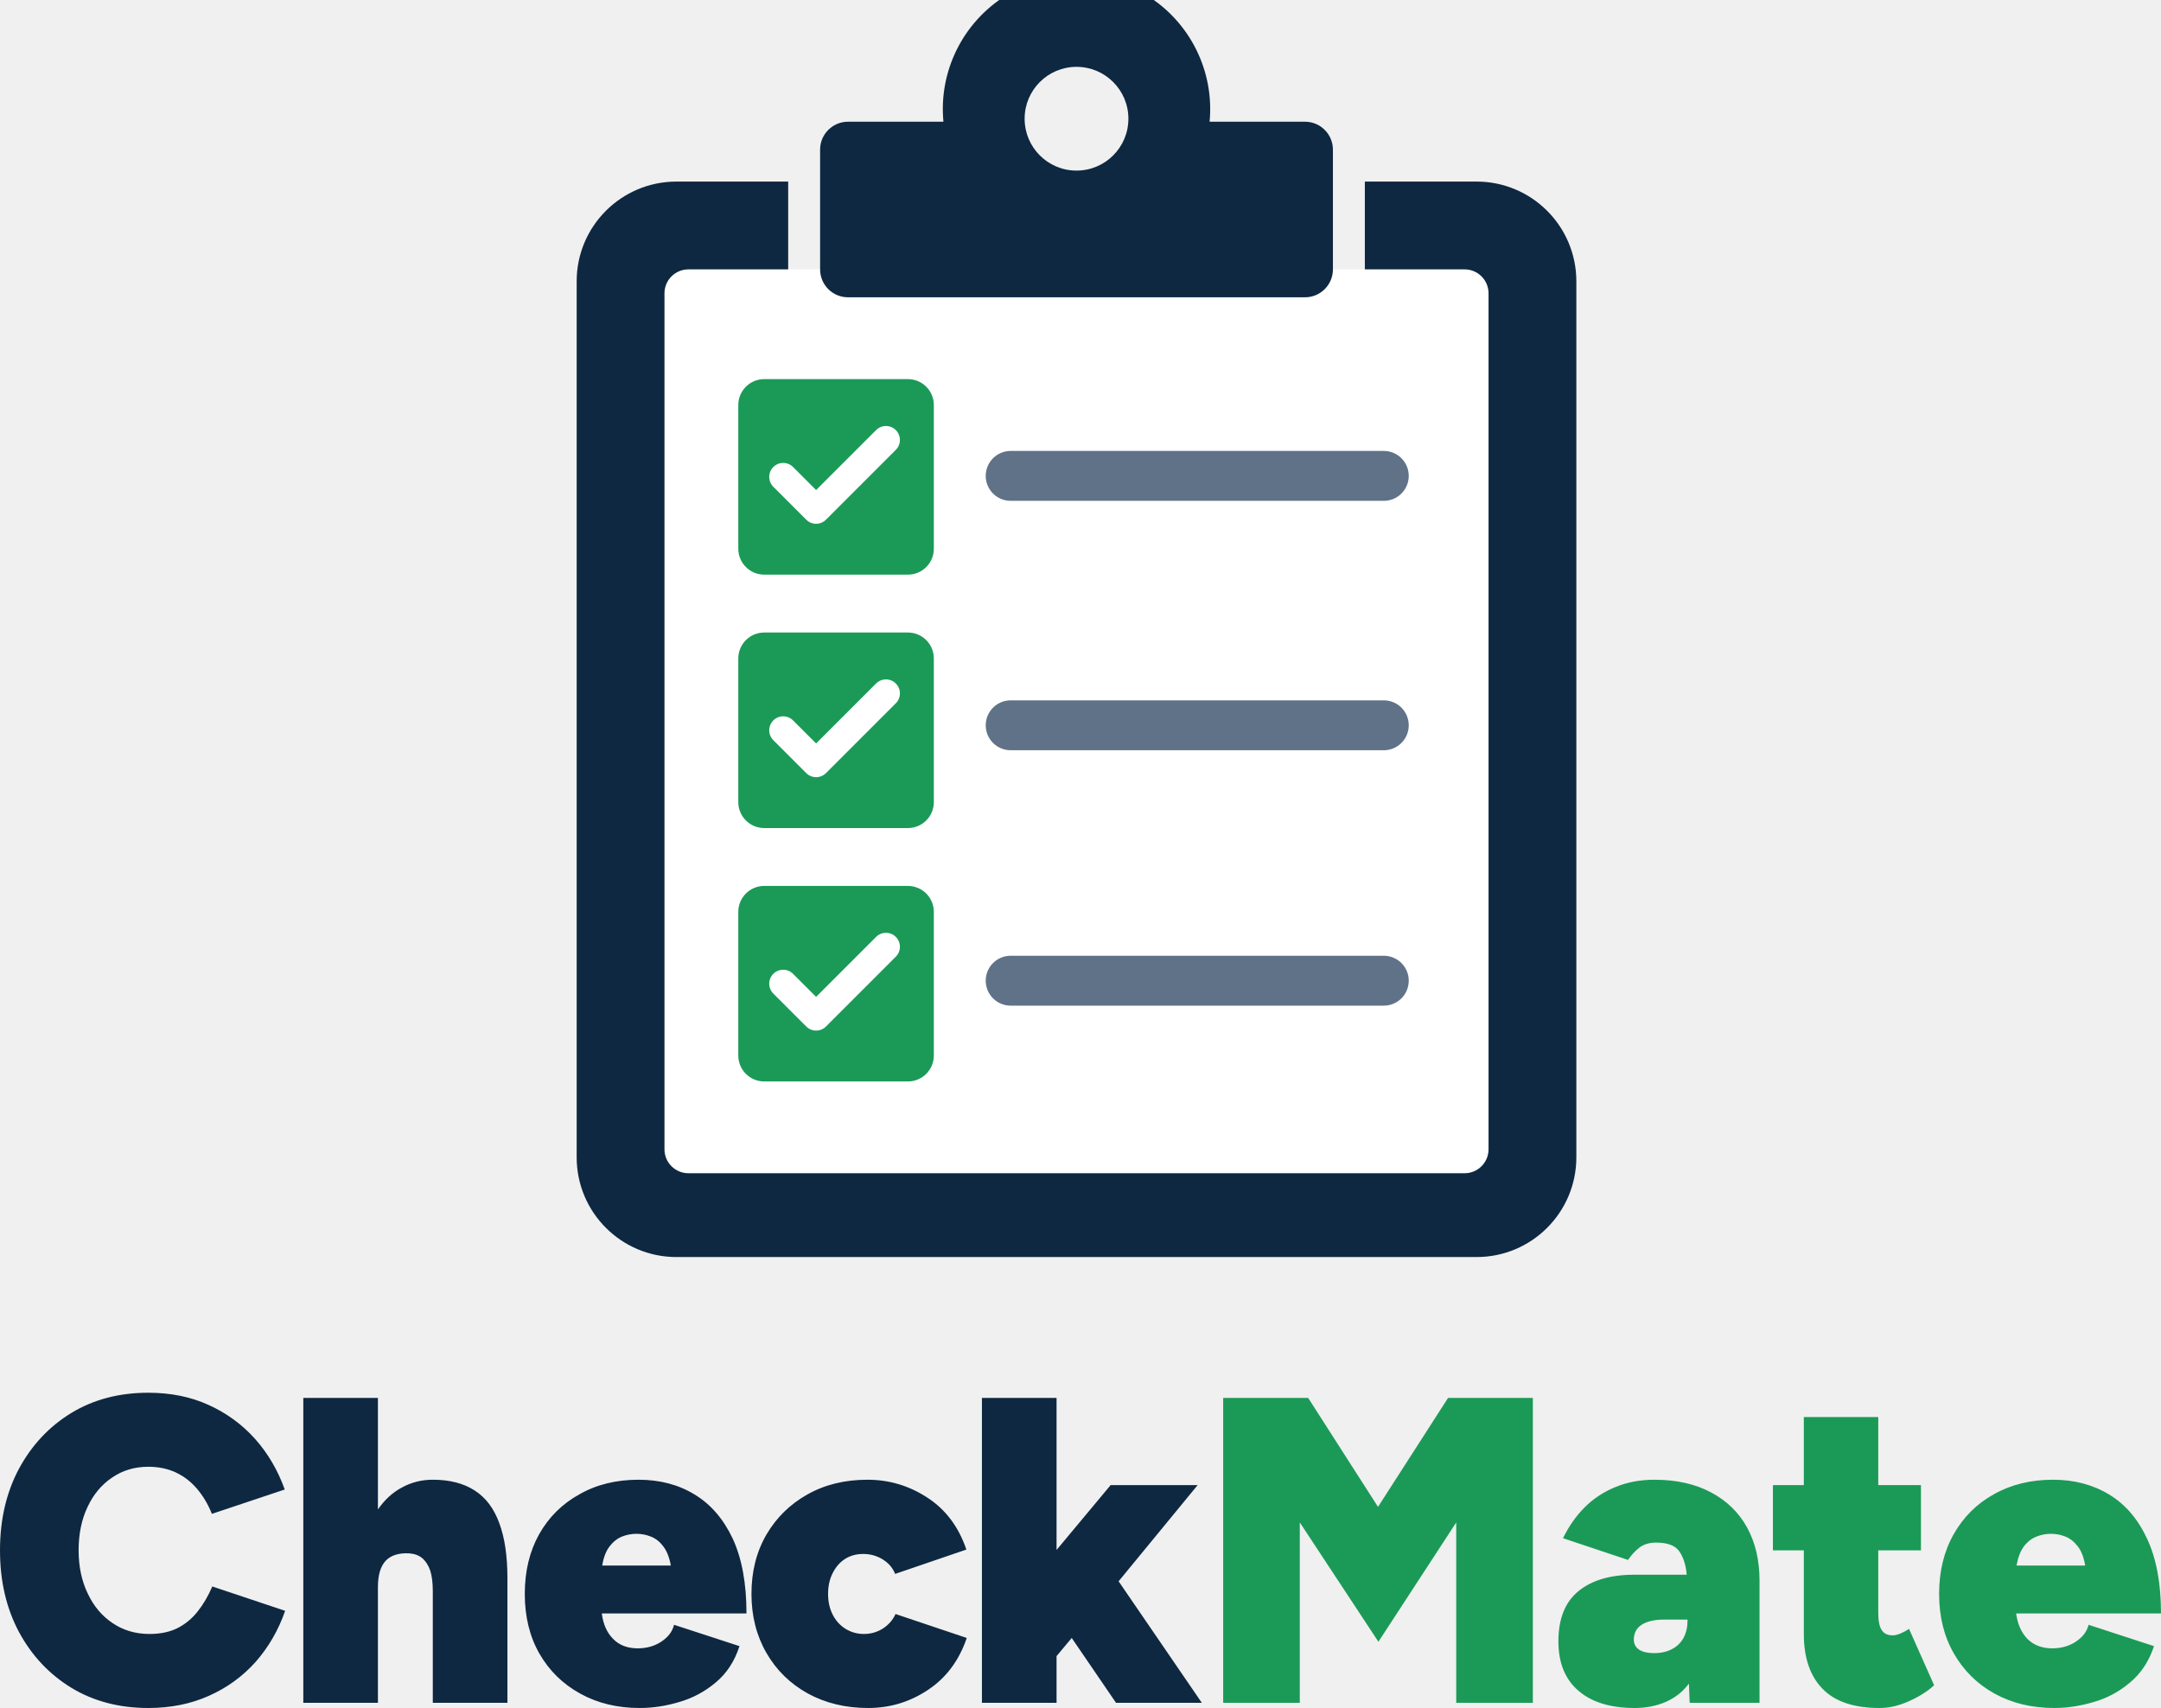
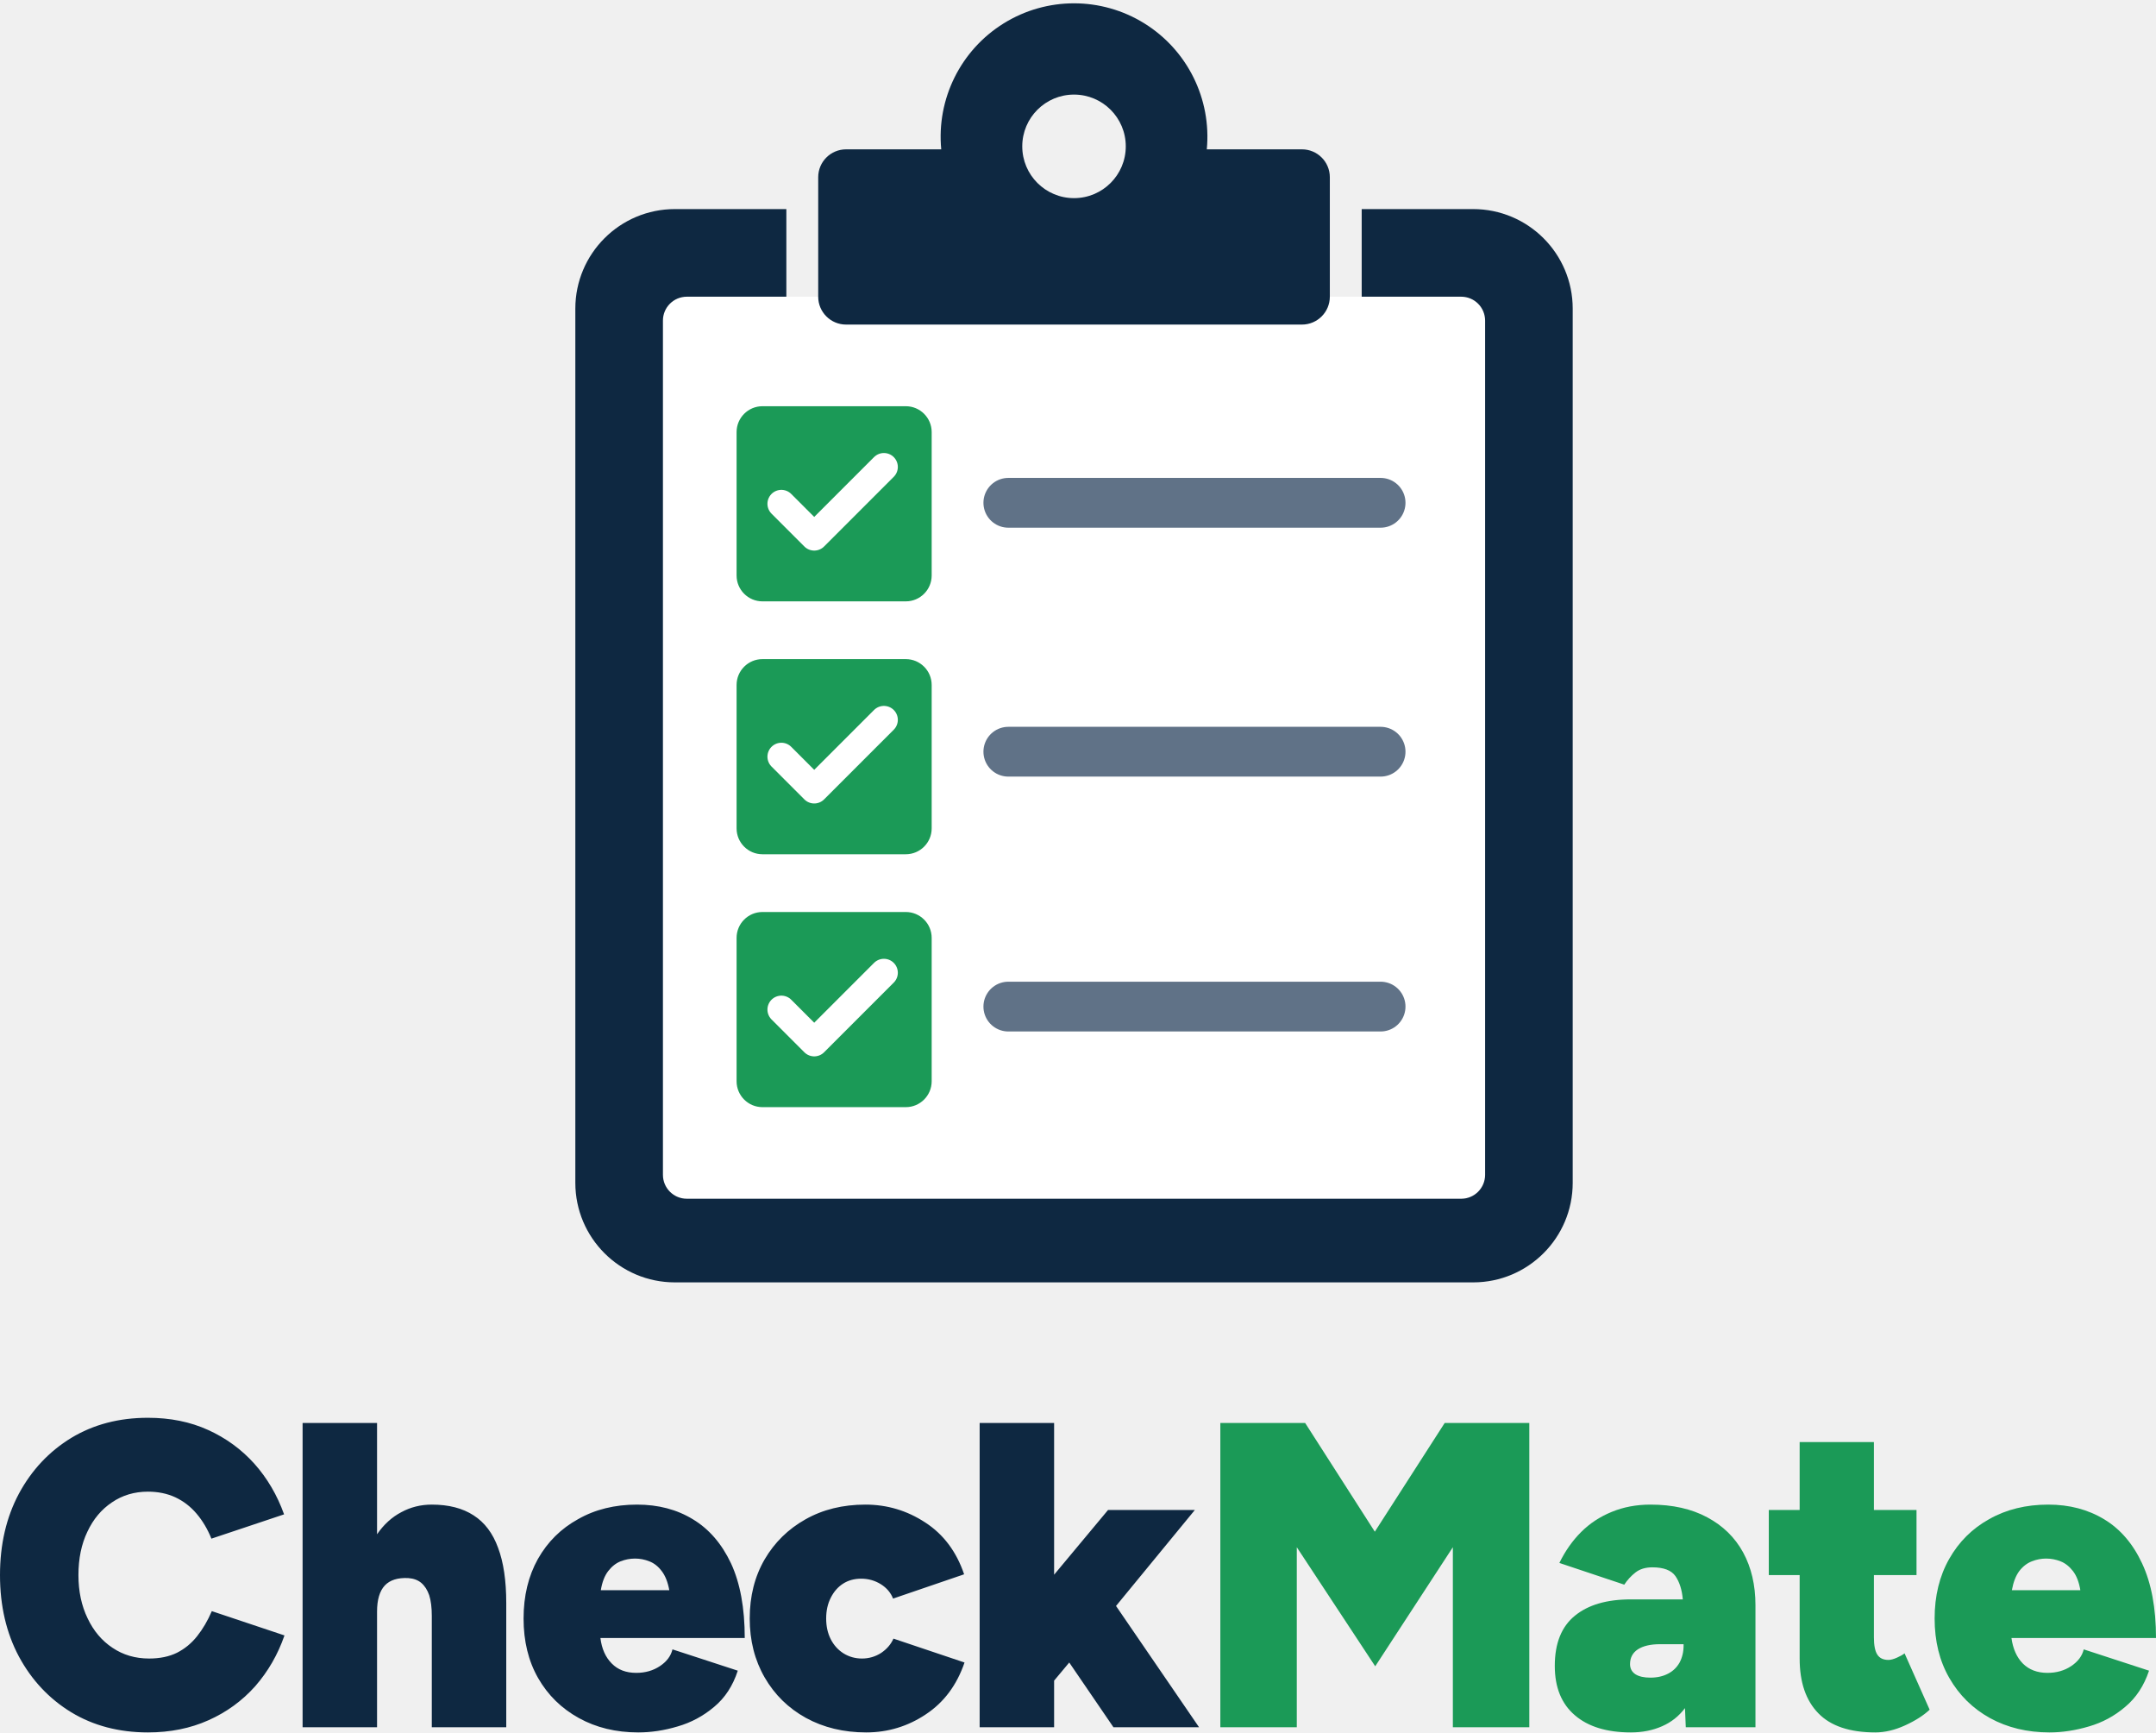
- <svg xmlns="http://www.w3.org/2000/svg" viewBox="87 160 1083 856" role="img" aria-label="CheckMate">
+ <svg xmlns="http://www.w3.org/2000/svg" viewBox="87 146 1083 870" role="img" aria-label="CheckMate">
  <mask id="cm-gap">
    <rect x="370" y="150" width="520" height="650" fill="#fff" />
    <rect x="482" y="240" width="289" height="60" fill="#000" />
  </mask>
  <path d="M432 295H821A12 12 0 0 1 833 307V736A12 12 0 0 1 821 748H432A12 12 0 0 1 420 736V307A12 12 0 0 1 432 295Z" fill="#fff" />
  <path d="M426 251H827A50 50 0 0 1 877 301V740A50 50 0 0 1 827 790H426A50 50 0 0 1 376 740V301A50 50 0 0 1 426 251ZM432 295H821A12 12 0 0 1 833 307V736A12 12 0 0 1 821 748H432A12 12 0 0 1 420 736V307A12 12 0 0 1 432 295Z" fill="#0e2841" fill-rule="evenodd" mask="url(#cm-gap)" />
  <path d="M512 221H559.8A67 67 0 1 1 693.2 221H741A14 14 0 0 1 755 235V295A14 14 0 0 1 741 309H512A14 14 0 0 1 498 295V235A14 14 0 0 1 512 221ZM626.5 193.5A26 26 0 0 0 626.5 245.5A26 26 0 0 0 626.5 193.5Z" fill="#0e2841" fill-rule="evenodd" />
  <rect x="457" y="350" width="98" height="98" rx="13" fill="#1b9a57" />
  <rect x="457" y="477" width="98" height="98" rx="13" fill="#1b9a57" />
  <rect x="457" y="604" width="98" height="98" rx="13" fill="#1b9a57" />
  <path d="M479.5 399L496 415.5L531 380.5M479.5 526L496 542.5L531 507.5M479.5 653L496 669.5L531 634.5" fill="none" stroke="#fff" stroke-width="14" stroke-linecap="round" stroke-linejoin="round" />
  <path d="M593.5 398.5H780.5M593.5 523.5H780.5M593.5 651.5H780.5" stroke="#607287" stroke-width="25" stroke-linecap="round" />
  <path d="M161.3 1016Q139.5 1016 122.8 1005.9Q106.1 995.7 96.5 977.9Q87 960.1 87 937Q87 913.9 96.5 896.1Q106.1 878.3 122.8 868.1Q139.5 858 161.3 858Q178.1 858 191.5 864.1Q205 870.2 214.8 881.1Q224.5 892 229.7 906.5L193.2 918.7Q190.3 911.5 185.7 906.1Q181.2 900.8 175 897.9Q168.9 895.1 161.3 895.1Q151.1 895.1 143.2 900.5Q135.3 905.8 130.9 915.2Q126.4 924.6 126.4 937Q126.4 949.2 131 958.7Q135.5 968.2 143.5 973.5Q151.5 978.9 161.9 978.9Q170 978.9 175.9 976Q181.8 973 186 967.7Q190.3 962.3 193.4 955.1L229.9 967.3Q224.9 981.7 215.2 992.8Q205.4 1003.8 191.7 1009.9Q178.1 1016 161.3 1016ZM239 1013.4L239 860.6L276.4 860.6L276.4 916.5Q281.5 909.1 288.6 905.4Q295.6 901.6 303.9 901.6Q316.6 901.6 324.9 907Q333.2 912.3 337.2 923.3Q341.3 934.2 341.3 951L341.3 1013.4L303.9 1013.4L303.9 957.5Q303.9 951.2 302.6 947.1Q301.2 943.1 298.6 940.9Q296.1 938.8 292.1 938.5Q284.2 938.1 280.3 942.2Q276.4 946.4 276.4 955.3L276.4 1013.4ZM407.6 1016Q390.8 1016 377.8 1008.8Q364.7 1001.6 357.3 988.7Q350 975.9 350 958.8Q350 941.8 357.2 928.9Q364.5 916 377.4 908.9Q390.2 901.6 407 901.6Q423 901.6 435.1 909Q447.2 916.3 454.2 931.1Q461.1 946 461.1 968.6L388.6 968.6Q389.6 976.7 394.3 981.4Q398.9 986.1 406.6 986.1Q413.4 986.1 418.5 982.7Q423.6 979.3 424.8 974.3L457.6 985Q453.9 996.4 445.7 1003.2Q437.5 1010.1 427.4 1013Q417.4 1016 407.6 1016ZM388.8 944.6L423.2 944.6Q422.1 938.5 419.4 935Q416.8 931.5 413.2 930.1Q409.7 928.7 406 928.7Q402.2 928.7 398.7 930.1Q395.2 931.5 392.5 935Q389.8 938.5 388.8 944.6ZM522.1 1016Q505.1 1016 491.8 1008.7Q478.6 1001.4 471.1 988.4Q463.6 975.4 463.6 958.8Q463.6 942 471.1 929.1Q478.6 916.3 491.6 909Q504.7 901.6 521.7 901.6Q538.1 901.6 551.8 910.6Q565.5 919.5 571.3 936.6L535.6 948.8Q533.9 944.4 529.5 941.6Q525 938.8 519.6 938.8Q514.4 938.8 510.5 941.3Q506.6 943.8 504.3 948.4Q502 952.9 502 958.8Q502 964.7 504.3 969.2Q506.6 973.7 510.7 976.3Q514.9 978.9 520 978.9Q525.2 978.9 529.6 976.1Q533.9 973.2 535.8 968.9L571.5 980.9Q565.7 997.9 552.1 1006.9Q538.5 1016 522.1 1016ZM579.1 1013.4L579.1 860.6L616.5 860.6L616.5 936.8L643.6 904.3L687.2 904.3L647.6 952.5L689.3 1013.4L646.3 1013.4L624.1 980.9L616.5 990L616.5 1013.4Z" fill="#0e2841" />
  <path d="M700 1013.4L700 860.6L742.6 860.6L777.6 915.2L812.7 860.6L855.2 860.6L855.2 1013.4L816.8 1013.4L816.8 923L777.8 982.8L738.4 923L738.4 1013.4ZM906.2 1016Q888.1 1016 878.1 1007.4Q868 998.8 868 982.6Q868 965.6 878.1 957.4Q888.1 949.2 906.2 949.2L932.3 949.2Q931.7 942 928.6 937.5Q925.5 933.1 917 933.1Q911.8 933.1 908.5 935.7Q905.2 938.3 902.9 941.8L870.3 930.9Q874.7 921.9 881.2 915.4Q887.7 908.9 896.5 905.3Q905.4 901.6 916.1 901.6Q932.7 901.6 944.6 908Q956.4 914.3 962.6 925.6Q968.8 937 968.8 952.1L968.8 1013.4L933.8 1013.4L933.4 1003.8Q928.8 1009.9 921.9 1012.9Q914.9 1016 906.2 1016ZM916 988.5Q921.1 988.5 924.9 986.5Q928.6 984.6 930.7 980.9Q932.7 977.1 932.7 972.4L932.7 971.7L920.9 971.7Q913.7 971.7 909.7 974.3Q905.8 976.9 905.8 981.7Q905.8 985 908.5 986.8Q911.2 988.5 916 988.5ZM1029 1016Q1009.7 1016 1000.4 1006.4Q991 996.8 991 978.9L991 937L975.5 937L975.5 904.3L991 904.3L991 870.2L1028.3 870.2L1028.3 904.3L1049.7 904.3L1049.7 937L1028.3 937L1028.3 968.2Q1028.3 974.3 1030 976.9Q1031.7 979.6 1035.6 979.6Q1037.3 979.6 1039.8 978.5Q1042.3 977.4 1043.7 976.3L1056.3 1004.6Q1051.6 1009 1043.9 1012.5Q1036.2 1016 1029 1016ZM1116.5 1016Q1099.7 1016 1086.6 1008.8Q1073.6 1001.6 1066.2 988.7Q1058.8 975.9 1058.8 958.8Q1058.8 941.8 1066.1 928.9Q1073.4 916 1086.2 908.9Q1099.1 901.6 1115.9 901.6Q1131.8 901.6 1144 909Q1156.1 916.3 1163 931.1Q1170 946 1170 968.6L1097.4 968.6Q1098.5 976.7 1103.1 981.4Q1107.8 986.1 1115.5 986.1Q1122.3 986.1 1127.4 982.7Q1132.5 979.3 1133.7 974.3L1166.5 985Q1162.7 996.4 1154.5 1003.2Q1146.4 1010.1 1136.3 1013Q1126.2 1016 1116.5 1016ZM1097.6 944.6L1132 944.6Q1131 938.5 1128.3 935Q1125.6 931.5 1122.1 930.1Q1118.6 928.7 1114.8 928.7Q1111.1 928.7 1107.6 930.1Q1104 931.5 1101.3 935Q1098.7 938.5 1097.6 944.6Z" fill="#1b9a57" />
</svg>
